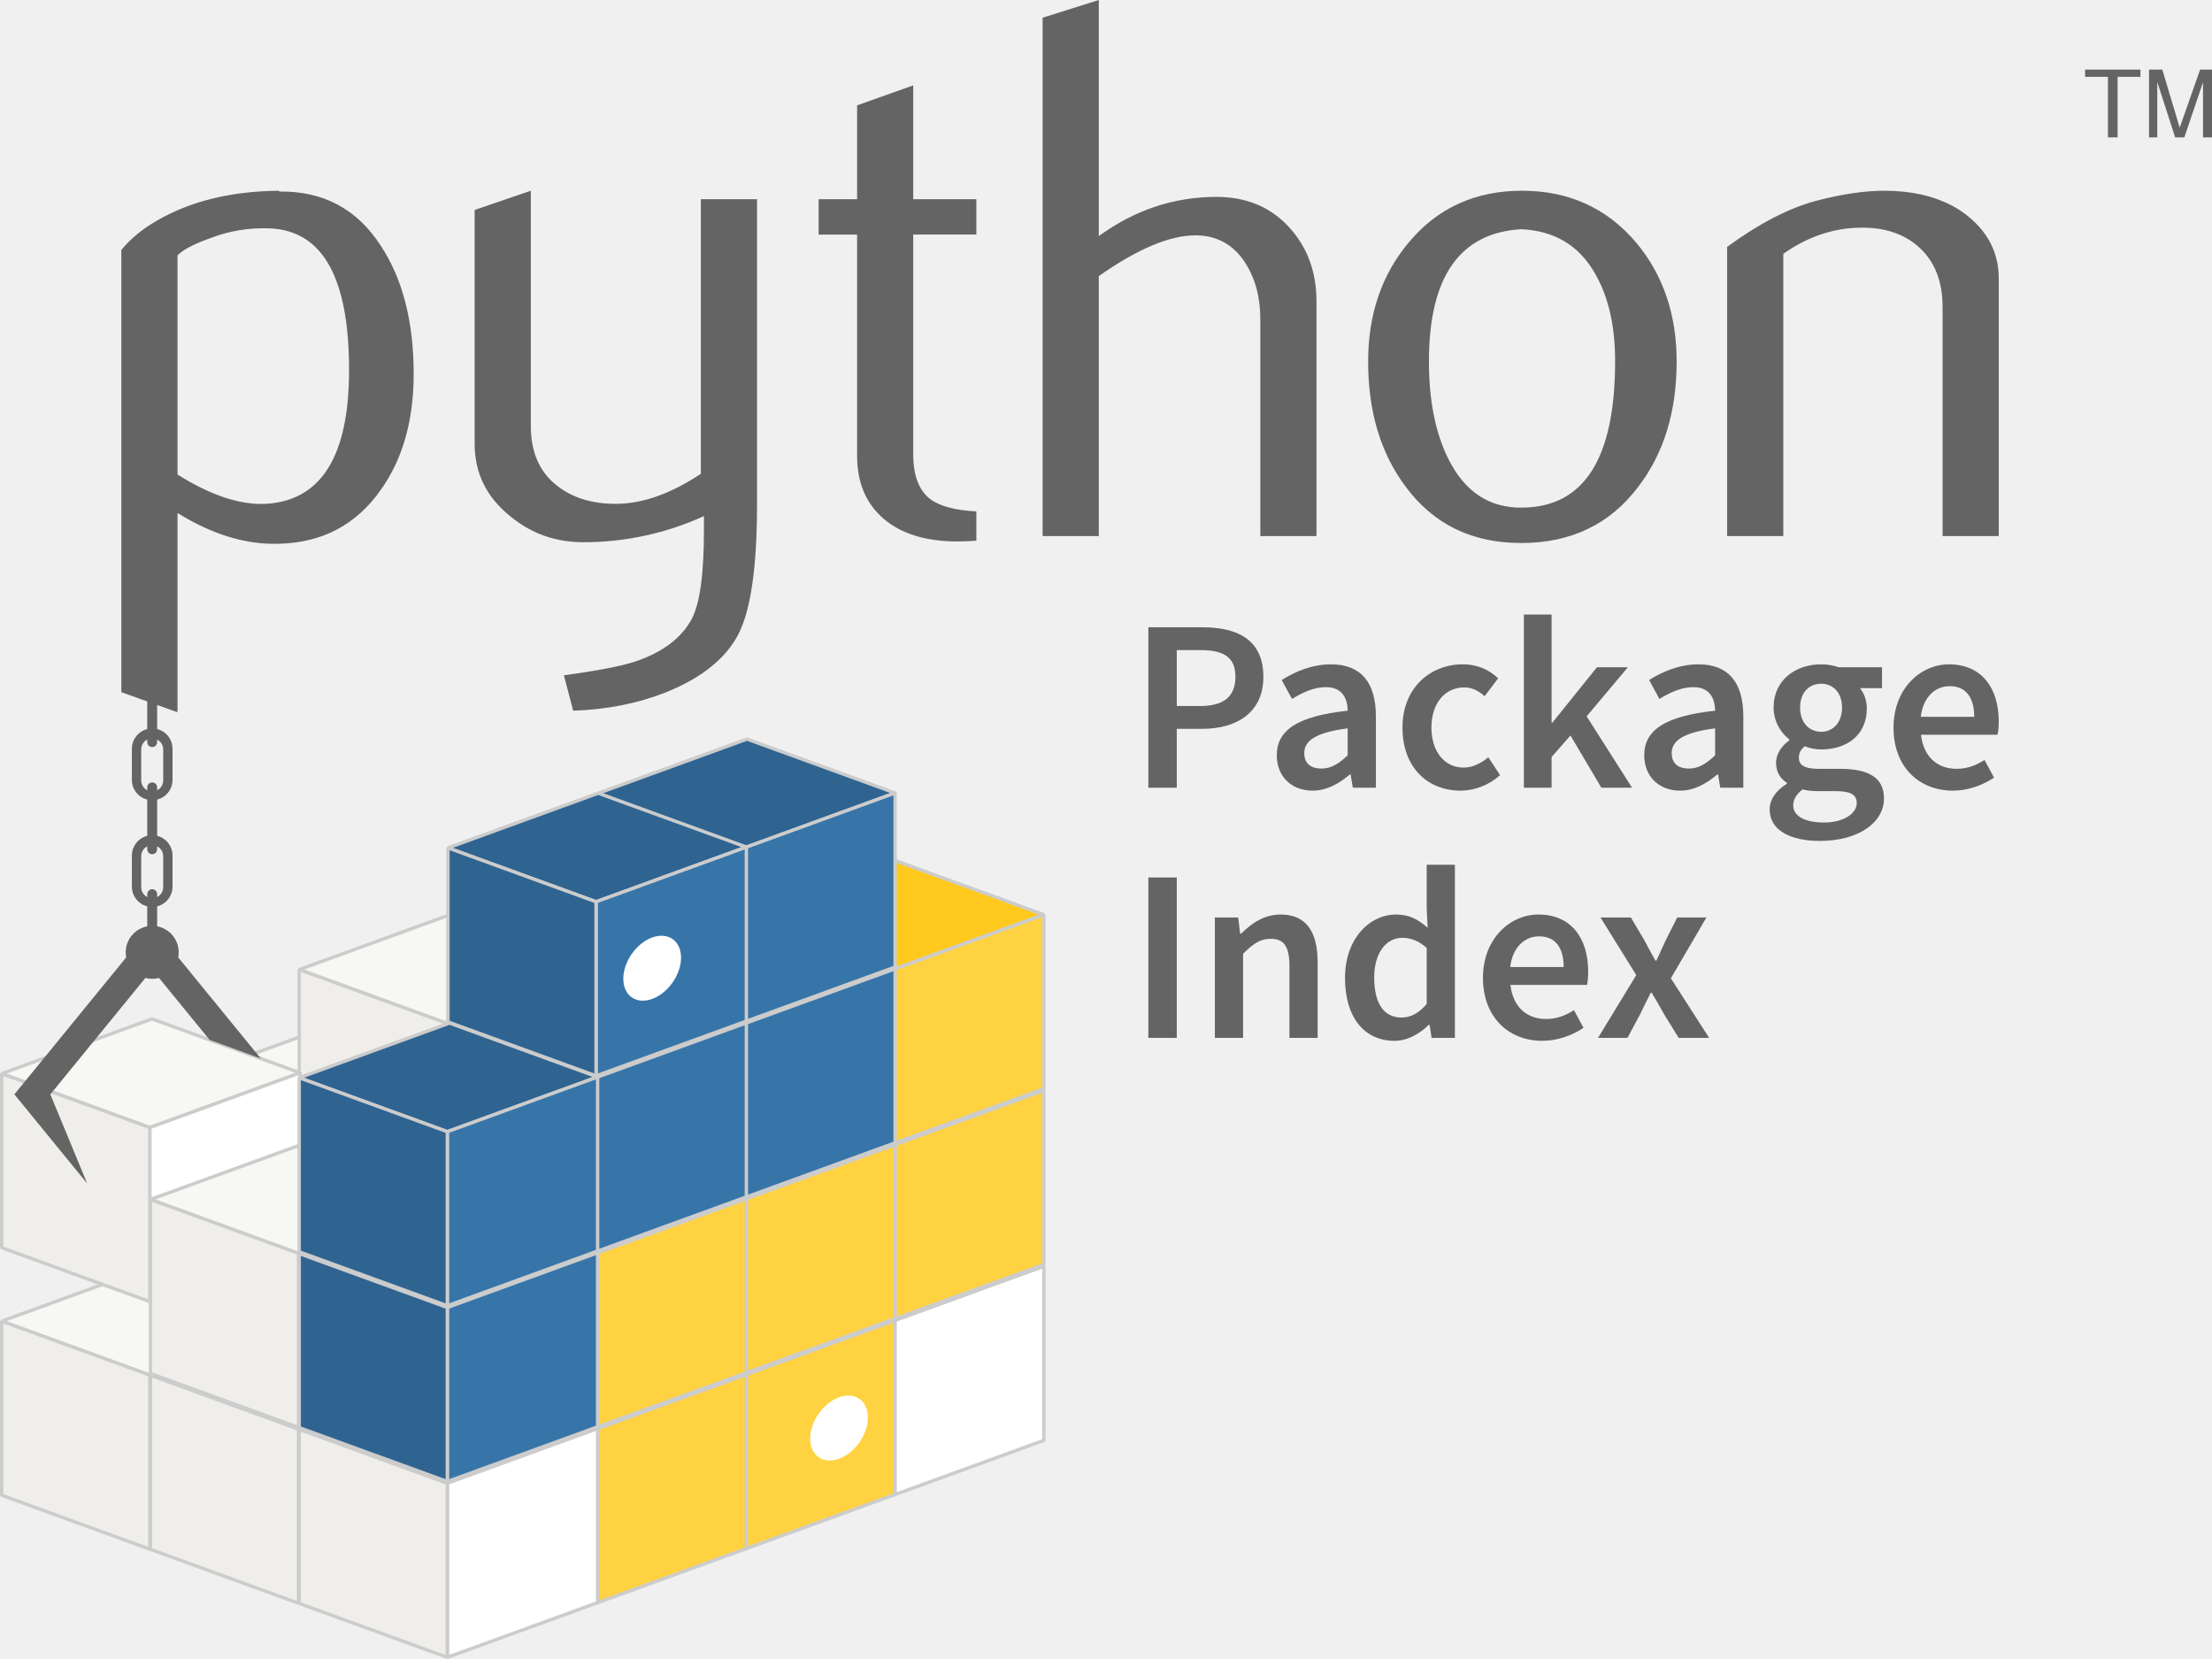
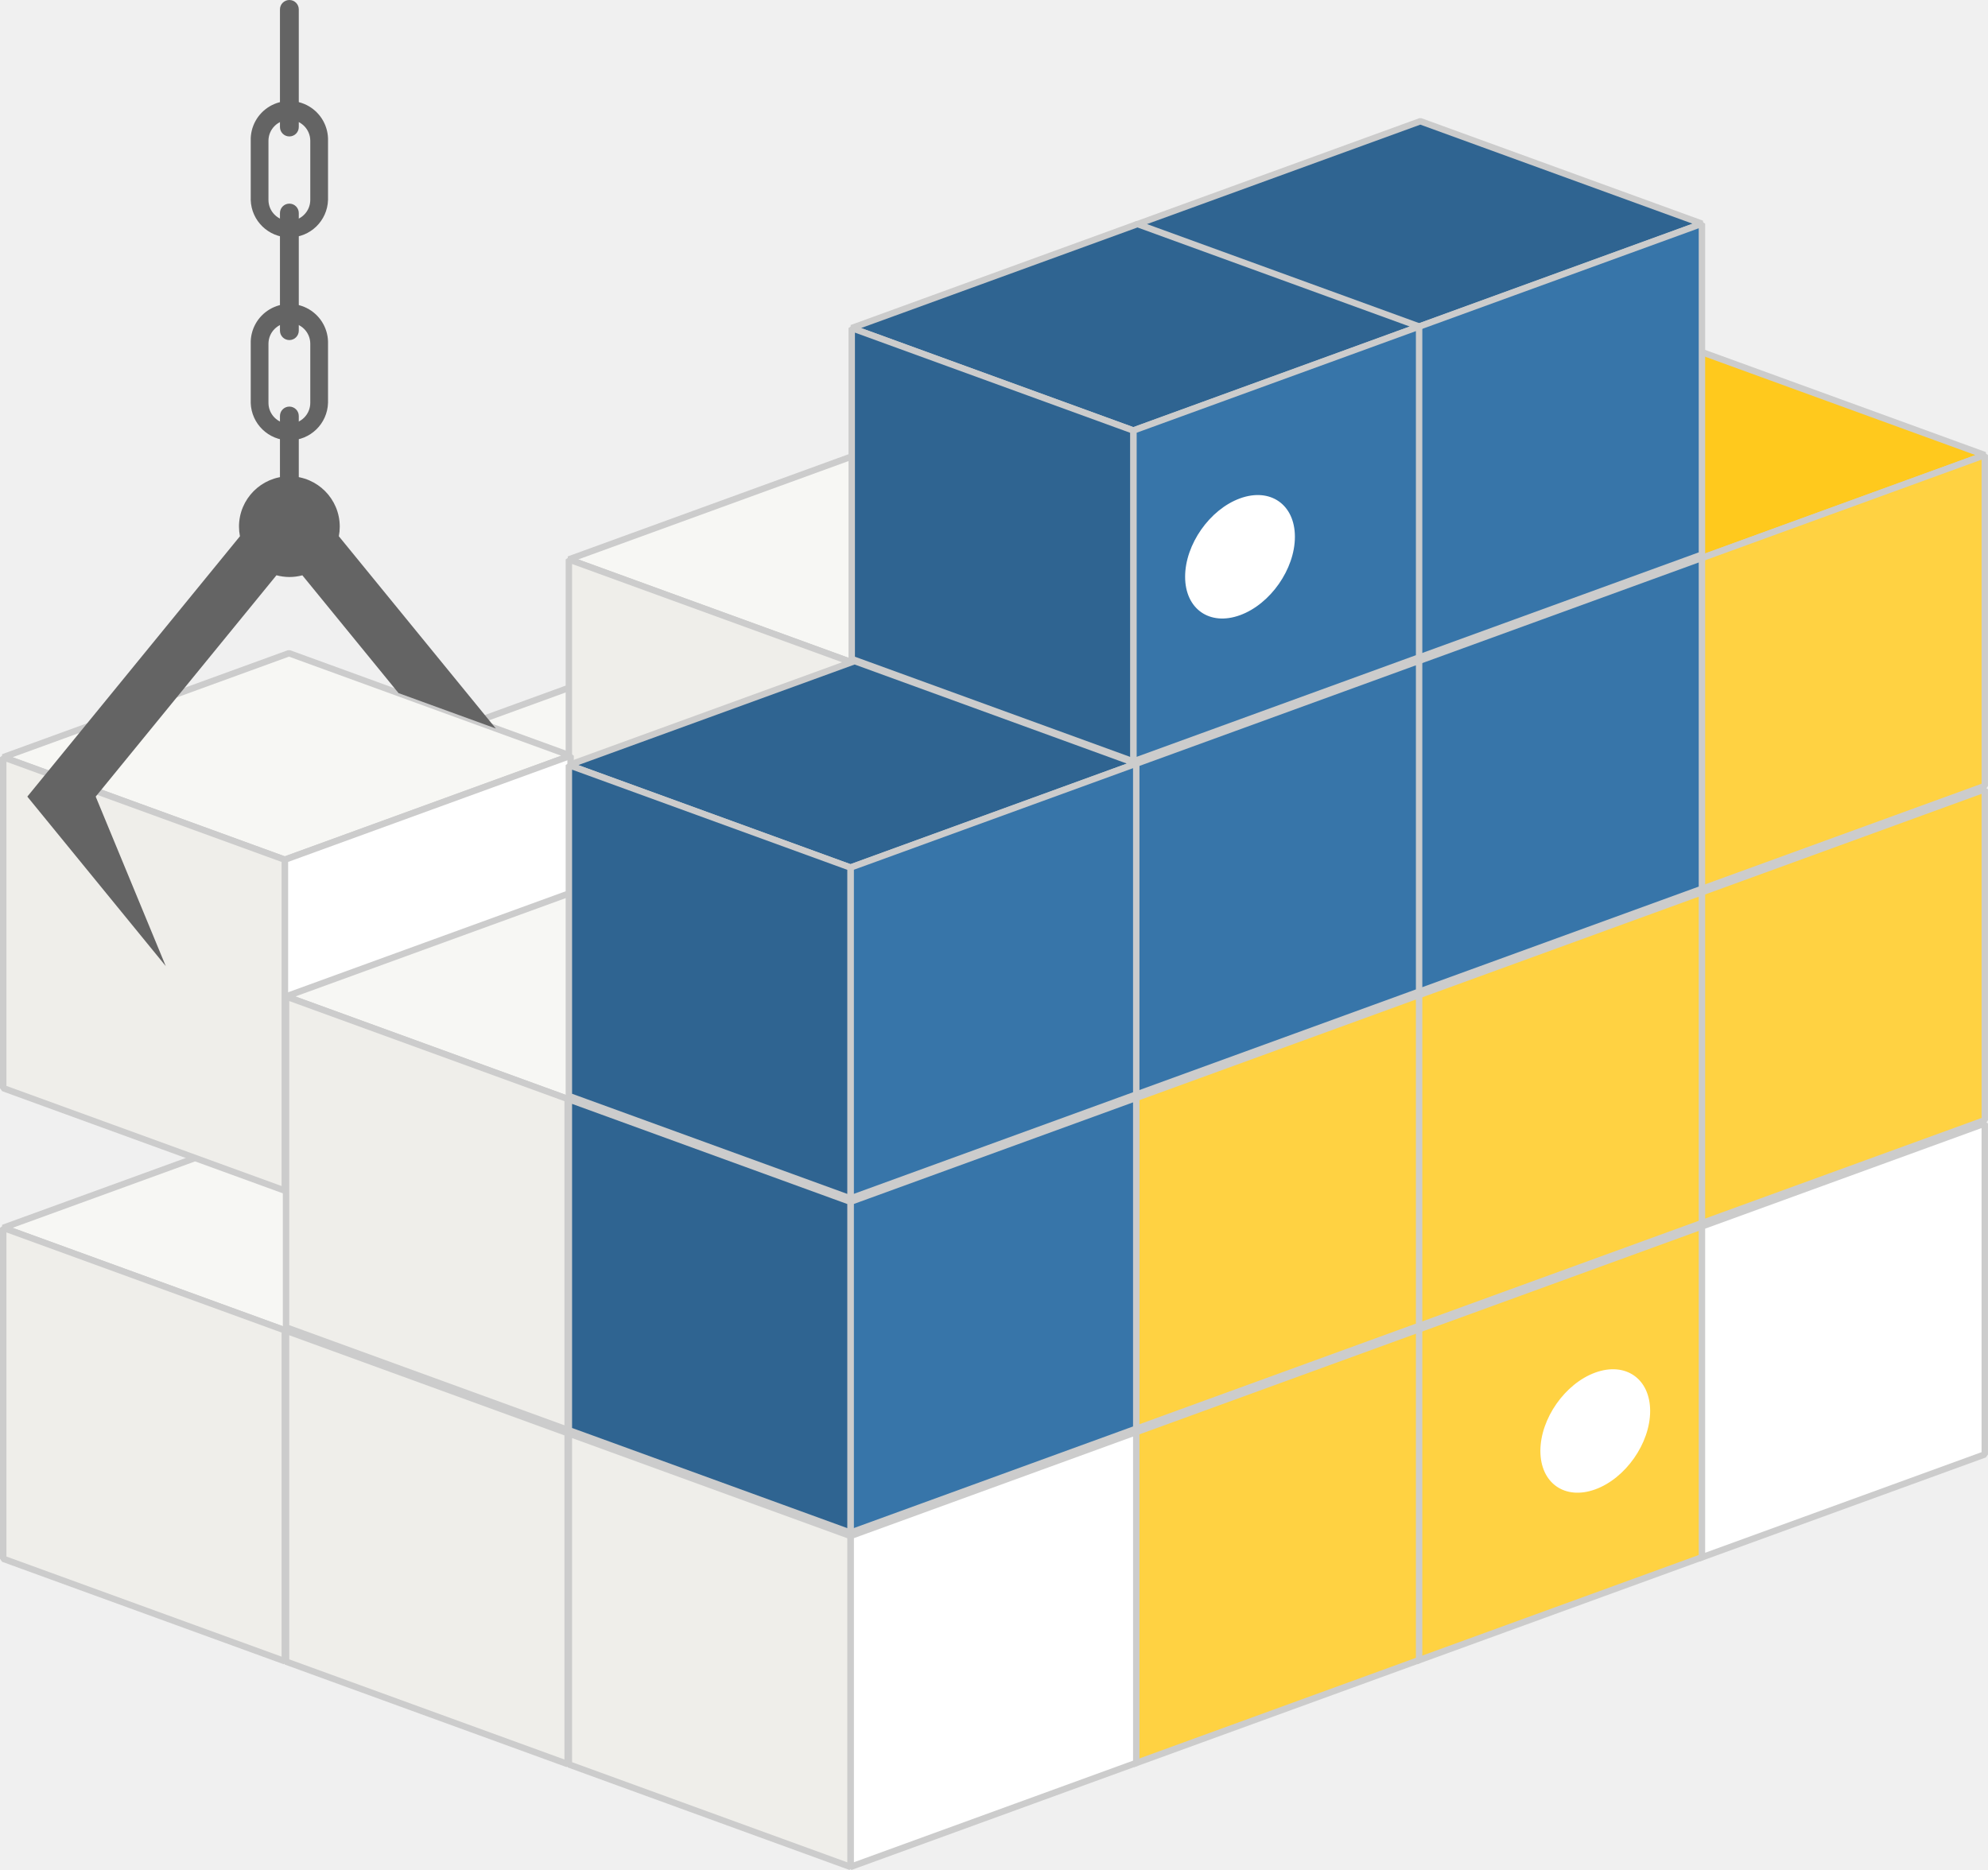
- <svg xmlns="http://www.w3.org/2000/svg" width="247.808" height="185.85" viewBox="0 0 232.32 174.235">
-   <path d="M15.801 114.616l15.555 5.662 15.786-5.746-15.555-5.662zm15.623-12.783l15.556 5.662 15.785-5.746-15.555-5.662z" fill="#f7f7f4" stroke="#ccc" stroke-width=".355" stroke-linejoin="bevel" />
-   <path d="M31.424 101.833l15.556 5.662v18.282l-15.556-5.661z" fill="#efeeea" stroke="#ccc" stroke-width=".355" stroke-linejoin="bevel" />
-   <path d="M.178 138.76l15.555 5.663 15.786-5.746-15.556-5.662z" fill="#f7f7f4" stroke="#ccc" stroke-width=".355" stroke-linejoin="bevel" />
-   <path d="M.178 138.76l15.555 5.663v18.282L.178 157.044z" fill="#efeeea" stroke="#ccc" stroke-width=".355" stroke-linejoin="bevel" />
-   <path d="M.178 112.76l15.555 5.663 15.786-5.746-15.556-5.662z" fill="#f7f7f4" stroke="#ccc" stroke-width=".355" stroke-linejoin="bevel" />
-   <path d="M15.733 118.423v18.282l15.786-5.745v-18.283z" fill="#fff" stroke="#ccc" stroke-width=".355" stroke-linejoin="bevel" />
-   <path d="M.178 112.76l15.555 5.663v18.282L.178 131.044z" fill="#efeeea" stroke="#ccc" stroke-width=".355" stroke-linejoin="bevel" />
-   <path d="M15.985 97.209l-.025.031a2.783 2.783 0 0 0-2.758 2.781 2.783 2.783 0 0 0 .053.532L1.51 114.937l7.647 9.364-3.87-9.364 9.985-12.228a2.783 2.783 0 0 0 .715.096 2.783 2.783 0 0 0 .715-.094l5.314 6.508 5.373 1.955-8.672-10.621a2.783 2.783 0 0 0 .051-.531 2.783 2.783 0 0 0-2.756-2.782l-.025-.03zm2.135-7.289a2.136 2.136 0 1 0-4.27 0v3.265a2.136 2.136 0 0 0 4.27 0V89.92zm-.98-.002v3.265a1.155 1.155 0 0 1-2.31 0v-3.265a1.154 1.154 0 1 1 2.31 0zm.98-11.211a2.136 2.136 0 1 0-4.27 0v3.266a2.136 2.136 0 0 0 4.27 0v-3.266zm-.98-.002v3.266a1.155 1.155 0 0 1-2.31 0v-3.266a1.154 1.154 0 1 1 2.31 0z" fill="#646464" />
-   <path d="M16.505 82.697v6.498a.518.518 0 1 1-1.04 0v-6.498a.518.518 0 1 1 1.04 0zm0 11.213v6.498a.518.518 0 1 1-1.04 0V93.91a.518.518 0 1 1 1.04 0zm0-22.463v6.498a.518.518 0 1 1-1.04 0v-6.498a.518.518 0 1 1 1.04 0z" fill="#646464" />
-   <path d="M15.8 144.442l15.556 5.662v18.283l-15.555-5.662z" fill="#efeeea" stroke="#ccc" stroke-width=".355" stroke-linejoin="bevel" />
-   <path d="M15.8 125.978l15.556 5.662 15.786-5.746-15.555-5.661z" fill="#f7f7f4" stroke="#ccc" stroke-width=".355" stroke-linejoin="bevel" />
-   <path d="M15.8 125.978l15.556 5.662v18.283l-15.555-5.662z" fill="#efeeea" stroke="#ccc" stroke-width=".355" stroke-linejoin="bevel" />
-   <path d="M93.85 138.741v18.283l15.785-5.745v-18.283z" fill="#fff" stroke="#ccc" stroke-width=".355" stroke-linejoin="bevel" />
-   <path d="M78.226 144.423v18.282l15.786-5.745v-18.283z" fill="#ffd242" stroke="#ccc" stroke-width=".355" stroke-linejoin="bevel" />
-   <path d="M91.151 148.88a2.617 3.737 35 0 1-3.032 4.33 2.617 3.737 35 0 1-3.031-2.122 2.617 3.737 35 0 1 3.031-4.33 2.617 3.737 35 0 1 3.032 2.123z" fill="#fff" />
-   <path d="M62.603 150.104v18.283l15.786-5.746v-18.283z" fill="#ffd242" stroke="#ccc" stroke-width=".355" stroke-linejoin="bevel" />
-   <path d="M46.98 155.785v18.283l15.785-5.746V150.04z" fill="#fff" stroke="#ccc" stroke-width=".355" stroke-linejoin="bevel" />
-   <path d="M31.424 150.123l15.556 5.662v18.283l-15.556-5.662z" fill="#efeeea" stroke="#ccc" stroke-width=".355" stroke-linejoin="bevel" />
-   <path d="M93.85 120.278v18.282l15.785-5.745v-18.283z" fill="#ffd242" stroke="#ccc" stroke-width=".355" stroke-linejoin="bevel" />
-   <path d="M78.294 96.152l15.556 5.662 15.785-5.746-15.555-5.662z" fill="#ffc91d" stroke="#ccc" stroke-width=".355" stroke-linejoin="bevel" />
-   <path d="M93.85 101.814v18.282l15.785-5.745V96.068zm-15.624 24.145v18.282l15.786-5.745v-18.283z" fill="#ffd242" stroke="#ccc" stroke-width=".355" stroke-linejoin="bevel" />
-   <path d="M78.226 107.495v18.282l15.786-5.745v-18.283z" fill="#3775a9" stroke="#ccc" stroke-width=".355" stroke-linejoin="bevel" />
-   <path d="M62.671 83.369l15.555 5.662 15.786-5.746-15.555-5.661z" fill="#2f6491" stroke="#ccc" stroke-width=".355" stroke-linejoin="bevel" />
-   <path d="M78.226 89.03v18.283l15.786-5.745V83.285z" fill="#3775a9" stroke="#ccc" stroke-width=".355" stroke-linejoin="bevel" />
-   <path d="M62.603 131.64v18.283l15.786-5.746v-18.283z" fill="#ffd242" stroke="#ccc" stroke-width=".355" stroke-linejoin="bevel" />
-   <path d="M62.603 113.176v18.283l15.786-5.746V107.43zM46.98 137.321v18.283l15.785-5.746v-18.282z" fill="#3775a9" stroke="#ccc" stroke-width=".355" stroke-linejoin="bevel" />
-   <path d="M31.424 131.66l15.556 5.661v18.283l-15.556-5.662zm0-18.465l15.556 5.662 15.785-5.745-15.555-5.662z" fill="#2f6491" stroke="#ccc" stroke-width=".355" stroke-linejoin="bevel" />
-   <path d="M46.98 118.857v18.283l15.785-5.746v-18.282z" fill="#3775a9" stroke="#ccc" stroke-width=".355" stroke-linejoin="bevel" />
-   <path d="M31.424 113.195l15.556 5.662v18.283l-15.556-5.662zM47.048 89.05l15.555 5.662 15.786-5.746-15.556-5.661z" fill="#2f6491" stroke="#ccc" stroke-width=".355" stroke-linejoin="bevel" />
-   <path d="M62.603 94.712v18.283l15.786-5.746V88.966z" fill="#3775a9" stroke="#ccc" stroke-width=".355" stroke-linejoin="bevel" />
-   <path d="M47.048 89.05l15.555 5.662v18.283l-15.555-5.662z" fill="#2f6491" stroke="#ccc" stroke-width=".355" stroke-linejoin="bevel" />
-   <path d="M71.528 100.584a2.617 3.737 35 0 1-3.032 4.33 2.617 3.737 35 0 1-3.032-2.123 2.617 3.737 35 0 1 3.032-4.33 2.617 3.737 35 0 1 3.032 2.123z" fill="#fff" />
-   <path d="M36.661 38.858c0-9.645-2.75-14.597-8.25-14.868a15.497 15.497 0 0 0-6.405 1.052c-1.659.594-2.776 1.182-3.363 1.776v23.021c3.518 2.208 6.643 3.234 9.367 3.073 5.765-.38 8.651-5.061 8.651-14.054zm6.785.4c0 4.9-1.15 8.967-3.46 12.201-2.576 3.66-6.146 5.546-10.71 5.65-3.441.11-6.986-.97-10.633-3.229v20.924l-5.9-2.105V26.256c.968-1.188 2.213-2.208 3.724-3.073 3.512-2.047 7.78-3.099 12.802-3.15l.084.083c4.59-.058 8.128 1.827 10.613 5.65 2.318 3.505 3.48 7.998 3.48 13.492zM79.508 52.99c0 6.572-.658 11.123-1.975 13.654-1.324 2.53-3.841 4.55-7.56 6.055-3.015 1.188-6.275 1.834-9.774 1.943l-.975-3.718c3.557-.484 6.062-.969 7.515-1.453 2.86-.968 4.822-2.453 5.9-4.441.865-1.62 1.292-4.713 1.292-9.29v-1.537a30.317 30.317 0 0 1-12.686 2.744c-2.905 0-5.468-.91-7.676-2.744-2.48-1.995-3.719-4.525-3.719-7.592V22.053l5.9-2.02v24.719c0 2.64.853 4.674 2.557 6.1 1.705 1.427 3.913 2.112 6.618 2.06 2.705-.058 5.603-1.104 8.683-3.15V20.923h5.9V52.99zm23.035 3.796c-.704.058-1.35.083-1.943.083-3.338 0-5.94-.794-7.8-2.388-1.852-1.595-2.782-3.796-2.782-6.605v-23.24h-4.04v-3.713h4.04v-9.858l5.895-2.098v11.956h6.63v3.712h-6.63v23.08c0 2.214.594 3.783 1.781 4.7 1.02.755 2.64 1.188 4.849 1.297v3.073zm35.727-.485h-5.901V33.525c0-2.317-.543-4.312-1.62-5.978-1.247-1.885-2.977-2.828-5.198-2.828-2.705 0-6.087 1.427-10.148 4.28v27.302h-5.9V1.86l5.9-1.859v24.797c3.77-2.744 7.889-4.119 12.363-4.119 3.124 0 5.655 1.052 7.592 3.15 1.943 2.099 2.911 4.713 2.911 7.838V56.3zm31.362-18.373c0-3.706-.704-6.766-2.105-9.187-1.665-2.95-4.254-4.506-7.753-4.667-6.469.374-9.697 5.01-9.697 13.893 0 4.073.672 7.476 2.027 10.206 1.73 3.48 4.326 5.197 7.786 5.14 6.495-.052 9.742-5.178 9.742-15.385zm6.462.039c0 5.274-1.35 9.664-4.041 13.17-2.963 3.925-7.056 5.894-12.28 5.894-5.177 0-9.212-1.97-12.123-5.894-2.64-3.506-3.958-7.896-3.958-13.17 0-4.958 1.427-9.129 4.28-12.525 3.015-3.602 6.98-5.41 11.88-5.41s8.889 1.808 11.962 5.41c2.853 3.396 4.28 7.567 4.28 12.525zm33.829 18.334h-5.9V32.234c0-2.64-.795-4.7-2.383-6.185-1.588-1.478-3.706-2.195-6.346-2.137-2.802.052-5.468.969-7.999 2.744v29.645h-5.9V25.927c3.395-2.473 6.52-4.087 9.373-4.842 2.692-.704 5.068-1.053 7.115-1.053 1.4 0 2.717.136 3.957.407 2.318.536 4.203 1.53 5.655 2.99 1.62 1.613 2.428 3.55 2.428 5.816V56.3z" fill="#646464" />
-   <path style="line-height:125%" d="M221.391 14.428h1.014V8.07h2.402v-.758h-5.817v.758h2.401v6.358m4.315 0h.866V8.621l1.88 5.807h.964l1.959-5.787v5.787h.945V7.312h-1.25l-2.141 6.097-1.826-6.097h-1.397v7.116" font-weight="400" font-size="15.164" font-family="Bitstream Vera Sans" fill="#646464" />
-   <path style="line-height:125%;-inkscape-font-specification:'Source Sans Pro Semi-Bold'" d="M120.607 82.731h2.988v-6.183h2.679c3.632 0 6.415-1.726 6.415-5.461 0-3.916-2.731-5.204-6.415-5.204h-5.667v16.848zm2.988-8.578v-5.874h2.447c2.447 0 3.71.696 3.71 2.808 0 2.06-1.211 3.066-3.71 3.066h-2.447zm10.502 5.177c0 2.216 1.546 3.71 3.762 3.71 1.494 0 2.782-.747 3.915-1.7h.077l.232 1.391h2.422v-7.496c0-3.53-1.546-5.462-4.714-5.462-2.01 0-3.787.773-5.178 1.649l1.082 1.984c1.107-.67 2.292-1.237 3.555-1.237 1.7 0 2.266 1.133 2.292 2.473-5.178.567-7.445 1.984-7.445 4.689zm2.886-.231c0-1.263 1.133-2.164 4.56-2.602v2.834c-.928.875-1.727 1.39-2.757 1.39-1.056 0-1.803-.489-1.803-1.622zm10.315-2.679c0 4.199 2.654 6.62 6.106 6.62 1.442 0 2.962-.567 4.147-1.623l-1.236-1.88c-.696.566-1.572 1.082-2.602 1.082-1.984 0-3.375-1.675-3.375-4.2 0-2.55 1.417-4.224 3.452-4.224.799 0 1.469.335 2.138.927l1.417-1.88c-.85-.825-2.086-1.469-3.71-1.469-3.374 0-6.337 2.422-6.337 6.647zm12.749 6.311h2.911v-3.22l1.984-2.267 3.246 5.487h3.22l-4.766-7.496 4.328-5.153h-3.246l-4.688 5.822h-.078v-11.36h-2.91V82.73zm12.642-3.401c0 2.216 1.546 3.71 3.761 3.71 1.494 0 2.782-.747 3.916-1.7h.077l.232 1.391h2.421v-7.496c0-3.53-1.545-5.462-4.714-5.462-2.01 0-3.787.773-5.178 1.649l1.082 1.984c1.108-.67 2.293-1.237 3.555-1.237 1.7 0 2.267 1.133 2.293 2.473-5.178.567-7.445 1.984-7.445 4.689zm2.885-.231c0-1.263 1.134-2.164 4.56-2.602v2.834c-.928.875-1.726 1.39-2.757 1.39-1.056 0-1.803-.489-1.803-1.622zm12.763 5.487c0-.593.31-1.16.98-1.675.489.13 1.03.18 1.725.18h1.726c1.443 0 2.241.284 2.241 1.263 0 1.082-1.39 2.035-3.426 2.035-2.01 0-3.246-.67-3.246-1.803zm-2.473.438c0 2.215 2.241 3.297 5.255 3.297 4.122 0 6.75-1.958 6.75-4.456 0-2.19-1.597-3.118-4.637-3.118h-2.241c-1.546 0-2.061-.438-2.061-1.159 0-.567.232-.876.618-1.21a4.665 4.665 0 0 0 1.726.334c2.68 0 4.792-1.494 4.792-4.302 0-.876-.31-1.649-.722-2.138h2.319v-2.19h-4.534a5.7 5.7 0 0 0-1.855-.309c-2.653 0-4.998 1.623-4.998 4.534 0 1.494.799 2.705 1.649 3.35v.102c-.721.515-1.391 1.365-1.391 2.344 0 1.03.49 1.7 1.133 2.113v.103c-1.159.721-1.803 1.649-1.803 2.705zm5.41-8.167c-1.237 0-2.215-.927-2.215-2.55 0-1.597.978-2.499 2.215-2.499 1.236 0 2.19.928 2.19 2.5 0 1.622-.98 2.55-2.19 2.55zm7.597-.437c0 4.173 2.73 6.62 6.234 6.62 1.598 0 3.117-.567 4.328-1.365l-1.004-1.855c-.928.593-1.855.927-2.937.927-2.035 0-3.478-1.288-3.736-3.58h8.038c.077-.31.129-.825.129-1.391 0-3.53-1.804-6.003-5.23-6.003-2.962 0-5.822 2.525-5.822 6.647zm2.86-1.134c.257-2.112 1.545-3.22 3.04-3.22 1.725 0 2.576 1.21 2.576 3.22h-5.616zm-81.124 33.721h2.988V92.16h-2.988v16.848zm6.987 0h2.963v-8.836c1.056-1.03 1.777-1.571 2.885-1.571 1.391 0 1.984.772 1.984 2.86v7.547h2.962v-7.934c0-3.195-1.185-5.024-3.89-5.024-1.726 0-3.014.902-4.147 2.01h-.103l-.206-1.7h-2.448v12.648zm13.668-6.311c0 4.173 2.035 6.62 5.204 6.62 1.365 0 2.653-.747 3.58-1.674h.104l.206 1.365h2.447V90.82h-2.963v4.585l.103 2.035c-.979-.85-1.88-1.39-3.323-1.39-2.756 0-5.358 2.524-5.358 6.646zm3.065-.026c0-2.654 1.314-4.174 2.937-4.174.85 0 1.7.284 2.576 1.057v5.899c-.85.979-1.674 1.417-2.653 1.417-1.83 0-2.86-1.469-2.86-4.2zm11.424.026c0 4.173 2.731 6.62 6.234 6.62 1.598 0 3.118-.567 4.328-1.365l-1.004-1.855c-.928.593-1.855.927-2.937.927-2.035 0-3.478-1.288-3.735-3.58h8.037c.077-.31.129-.825.129-1.391 0-3.53-1.803-6.003-5.23-6.003-2.962 0-5.822 2.525-5.822 6.647zm2.86-1.134c.257-2.112 1.545-3.22 3.04-3.22 1.726 0 2.576 1.21 2.576 3.22h-5.616zm9.225 7.445h3.091l1.34-2.499c.36-.773.747-1.52 1.107-2.241h.103c.438.721.876 1.494 1.288 2.241l1.546 2.5h3.195l-4.02-6.26 3.736-6.39h-3.065l-1.211 2.396c-.31.696-.67 1.443-.98 2.138h-.102a87.248 87.248 0 0 1-1.16-2.138l-1.416-2.396h-3.195l3.761 6.054-4.018 6.595z" font-weight="600" font-family="Source Sans Pro" letter-spacing="0" word-spacing="0" fill="#646464" />
+ <svg xmlns="http://www.w3.org/2000/svg" width="117.133" height="110.195" viewBox="0 0 109.812 103.308" version="1.1" id="svg72">
+   <defs id="defs76" />
+   <path d="m 15.8,43.689 15.555,5.662 15.786,-5.746 -15.555,-5.662 z m 15.623,-12.783 15.556,5.662 15.785,-5.746 -15.555,-5.662 z" fill="#f7f7f4" stroke="#ccc" stroke-width=".355" stroke-linejoin="bevel" id="path2" />
+   <path d="m 31.423,30.906 15.556,5.662 V 54.85 l -15.556,-5.661 z" fill="#efeeea" stroke="#ccc" stroke-width=".355" stroke-linejoin="bevel" id="path4" />
+   <path d="m 0.177,67.833 15.555,5.663 15.786,-5.746 -15.556,-5.662 z" fill="#f7f7f4" stroke="#ccc" stroke-width=".355" stroke-linejoin="bevel" id="path6" />
+   <path d="M 0.177,67.833 15.732,73.496 V 91.778 L 0.177,86.117 Z" fill="#efeeea" stroke="#ccc" stroke-width=".355" stroke-linejoin="bevel" id="path8" />
+   <path d="m 0.177,41.833 15.555,5.663 15.786,-5.746 -15.556,-5.662 z" fill="#f7f7f4" stroke="#ccc" stroke-width=".355" stroke-linejoin="bevel" id="path10" />
+   <path d="m 15.732,47.496 v 18.282 l 15.786,-5.745 V 41.75 Z" fill="#fff" stroke="#ccc" stroke-width=".355" stroke-linejoin="bevel" id="path12" />
+   <path d="M 0.177,41.833 15.732,47.496 V 65.778 L 0.177,60.117 Z" fill="#efeeea" stroke="#ccc" stroke-width=".355" stroke-linejoin="bevel" id="path14" />
+   <path d="m 15.984,26.282 -0.025,0.031 a 2.783,2.783 0 0 0 -2.758,2.781 2.783,2.783 0 0 0 0.053,0.532 L 1.509,44.01 l 7.647,9.364 -3.87,-9.364 9.985,-12.228 a 2.783,2.783 0 0 0 0.715,0.096 2.783,2.783 0 0 0 0.715,-0.094 l 5.314,6.508 5.373,1.955 -8.672,-10.621 a 2.783,2.783 0 0 0 0.051,-0.531 2.783,2.783 0 0 0 -2.756,-2.782 l -0.025,-0.03 z m 2.135,-7.289 a 2.136,2.136 0 1 0 -4.27,0 v 3.265 a 2.136,2.136 0 0 0 4.27,0 z m -0.98,-0.002 v 3.265 a 1.155,1.155 0 0 1 -2.31,0 v -3.265 a 1.155,1.155 0 1 1 2.31,0 z m 0.98,-11.211 a 2.136,2.136 0 1 0 -4.27,0 v 3.266 a 2.136,2.136 0 0 0 4.27,0 z m -0.98,-0.002 v 3.266 a 1.155,1.155 0 0 1 -2.31,0 V 7.778 a 1.155,1.155 0 1 1 2.31,0 z" fill="#646464" id="path16" />
+   <path d="m 16.504,11.77 v 6.498 a 0.52,0.52 0 1 1 -1.04,0 V 11.77 a 0.52,0.52 0 1 1 1.04,0 z m 0,11.213 v 6.498 a 0.52,0.52 0 1 1 -1.04,0 v -6.498 a 0.52,0.52 0 1 1 1.04,0 z m 0,-22.463 v 6.498 a 0.52,0.52 0 1 1 -1.04,0 V 0.52 a 0.52,0.52 0 1 1 1.04,0 z" fill="#646464" id="path18" />
+   <path d="m 15.799,73.515 15.556,5.662 V 97.46 l -15.555,-5.662 z" fill="#efeeea" stroke="#ccc" stroke-width=".355" stroke-linejoin="bevel" id="path20" />
+   <path d="m 15.799,55.051 15.556,5.662 15.786,-5.746 -15.555,-5.661 z" fill="#f7f7f4" stroke="#ccc" stroke-width=".355" stroke-linejoin="bevel" id="path22" />
+   <path d="m 15.799,55.051 15.556,5.662 v 18.283 l -15.555,-5.662 z" fill="#efeeea" stroke="#ccc" stroke-width=".355" stroke-linejoin="bevel" id="path24" />
+   <path d="M 93.849,67.814 V 86.097 L 109.634,80.352 V 62.069 Z" fill="#fff" stroke="#ccc" stroke-width=".355" stroke-linejoin="bevel" id="path26" />
+   <path d="m 78.225,73.496 v 18.282 l 15.786,-5.745 V 67.75 Z" fill="#ffd242" stroke="#ccc" stroke-width=".355" stroke-linejoin="bevel" id="path28" />
+   <path d="m 91.15,77.953 a 2.617,3.737 35 0 1 -3.032,4.33 2.617,3.737 35 0 1 -3.031,-2.122 2.617,3.737 35 0 1 3.031,-4.33 2.617,3.737 35 0 1 3.032,2.123 z" fill="#fff" id="path30" />
+   <path d="M 62.602,79.177 V 97.46 l 15.786,-5.746 V 73.431 Z" fill="#ffd242" stroke="#ccc" stroke-width=".355" stroke-linejoin="bevel" id="path32" />
+   <path d="m 46.979,84.858 v 18.283 l 15.785,-5.746 V 79.113 Z" fill="#fff" stroke="#ccc" stroke-width=".355" stroke-linejoin="bevel" id="path34" />
+   <path d="m 31.423,79.196 15.556,5.662 v 18.283 l -15.556,-5.662 z" fill="#efeeea" stroke="#ccc" stroke-width=".355" stroke-linejoin="bevel" id="path36" />
+   <path d="M 93.849,49.351 V 67.633 L 109.634,61.888 V 43.605 Z" fill="#ffd242" stroke="#ccc" stroke-width=".355" stroke-linejoin="bevel" id="path38" />
+   <path d="m 78.293,25.225 15.556,5.662 15.785,-5.746 -15.555,-5.662 z" fill="#ffc91d" stroke="#ccc" stroke-width=".355" stroke-linejoin="bevel" id="path40" />
+   <path d="M 93.849,30.887 V 49.169 L 109.634,43.424 V 25.141 Z m -15.624,24.145 v 18.282 l 15.786,-5.745 V 49.286 Z" fill="#ffd242" stroke="#ccc" stroke-width=".355" stroke-linejoin="bevel" id="path42" />
+   <path d="M 78.225,36.568 V 54.85 l 15.786,-5.745 V 30.822 Z" fill="#3775a9" stroke="#ccc" stroke-width=".355" stroke-linejoin="bevel" id="path44" />
+   <path d="m 62.67,12.442 15.555,5.662 15.786,-5.746 -15.555,-5.661 z" fill="#2f6491" stroke="#ccc" stroke-width=".355" stroke-linejoin="bevel" id="path46" />
+   <path d="m 78.225,18.103 v 18.283 l 15.786,-5.745 V 12.358 Z" fill="#3775a9" stroke="#ccc" stroke-width=".355" stroke-linejoin="bevel" id="path48" />
+   <path d="m 62.602,60.713 v 18.283 l 15.786,-5.746 V 54.967 Z" fill="#ffd242" stroke="#ccc" stroke-width=".355" stroke-linejoin="bevel" id="path50" />
+   <path d="m 62.602,42.249 v 18.283 l 15.786,-5.746 V 36.503 Z m -15.623,24.145 v 18.283 l 15.785,-5.746 V 60.649 Z" fill="#3775a9" stroke="#ccc" stroke-width=".355" stroke-linejoin="bevel" id="path52" />
+   <path d="m 31.423,60.733 15.556,5.661 v 18.283 l -15.556,-5.662 z m 0,-18.465 15.556,5.662 15.785,-5.745 -15.555,-5.662 z" fill="#2f6491" stroke="#ccc" stroke-width=".355" stroke-linejoin="bevel" id="path54" />
+   <path d="m 46.979,47.93 v 18.283 l 15.785,-5.746 V 42.185 Z" fill="#3775a9" stroke="#ccc" stroke-width=".355" stroke-linejoin="bevel" id="path56" />
+   <path d="m 31.423,42.268 15.556,5.662 v 18.283 l -15.556,-5.662 z m 15.624,-24.145 15.555,5.662 15.786,-5.746 -15.556,-5.661 z" fill="#2f6491" stroke="#ccc" stroke-width=".355" stroke-linejoin="bevel" id="path58" />
+   <path d="m 62.602,23.785 v 18.283 l 15.786,-5.746 V 18.039 Z" fill="#3775a9" stroke="#ccc" stroke-width=".355" stroke-linejoin="bevel" id="path60" />
+   <path d="m 47.047,18.123 15.555,5.662 v 18.283 l -15.555,-5.662 z" fill="#2f6491" stroke="#ccc" stroke-width=".355" stroke-linejoin="bevel" id="path62" />
+   <path d="m 71.527,29.657 a 2.617,3.737 35 0 1 -3.032,4.33 2.617,3.737 35 0 1 -3.032,-2.123 2.617,3.737 35 0 1 3.032,-4.33 2.617,3.737 35 0 1 3.032,2.123 z" fill="#fff" id="path64" />
</svg>
